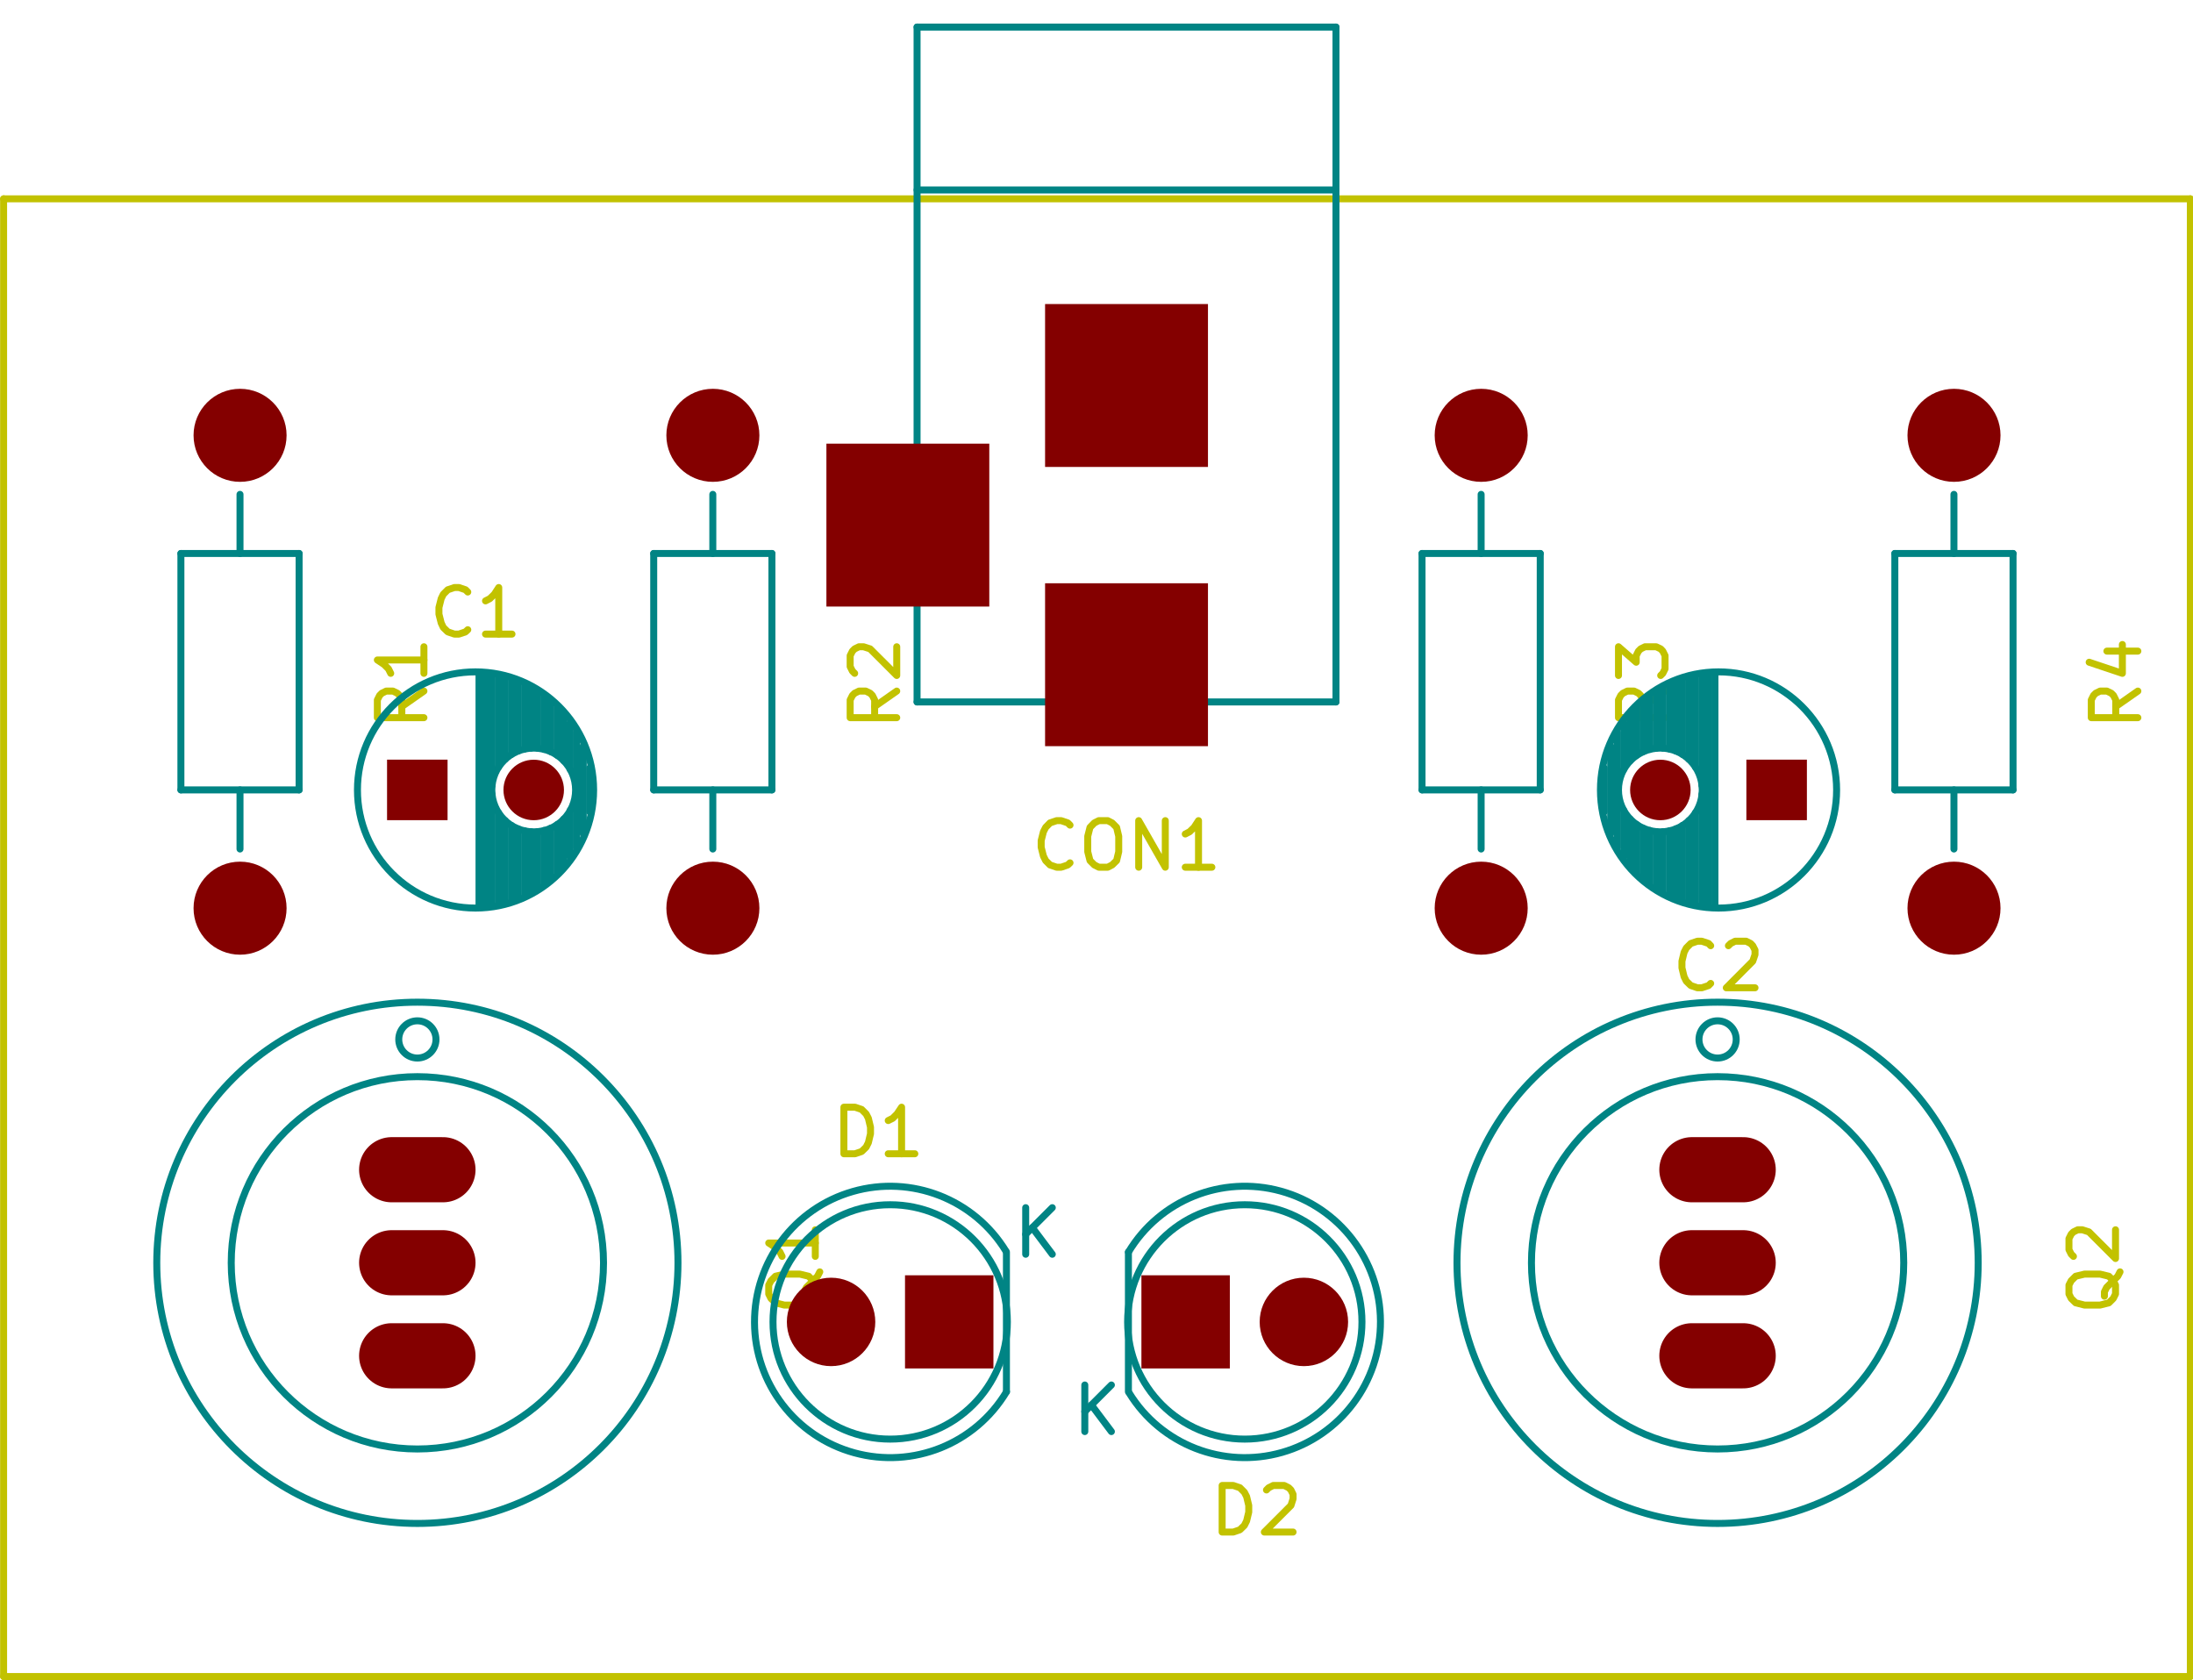
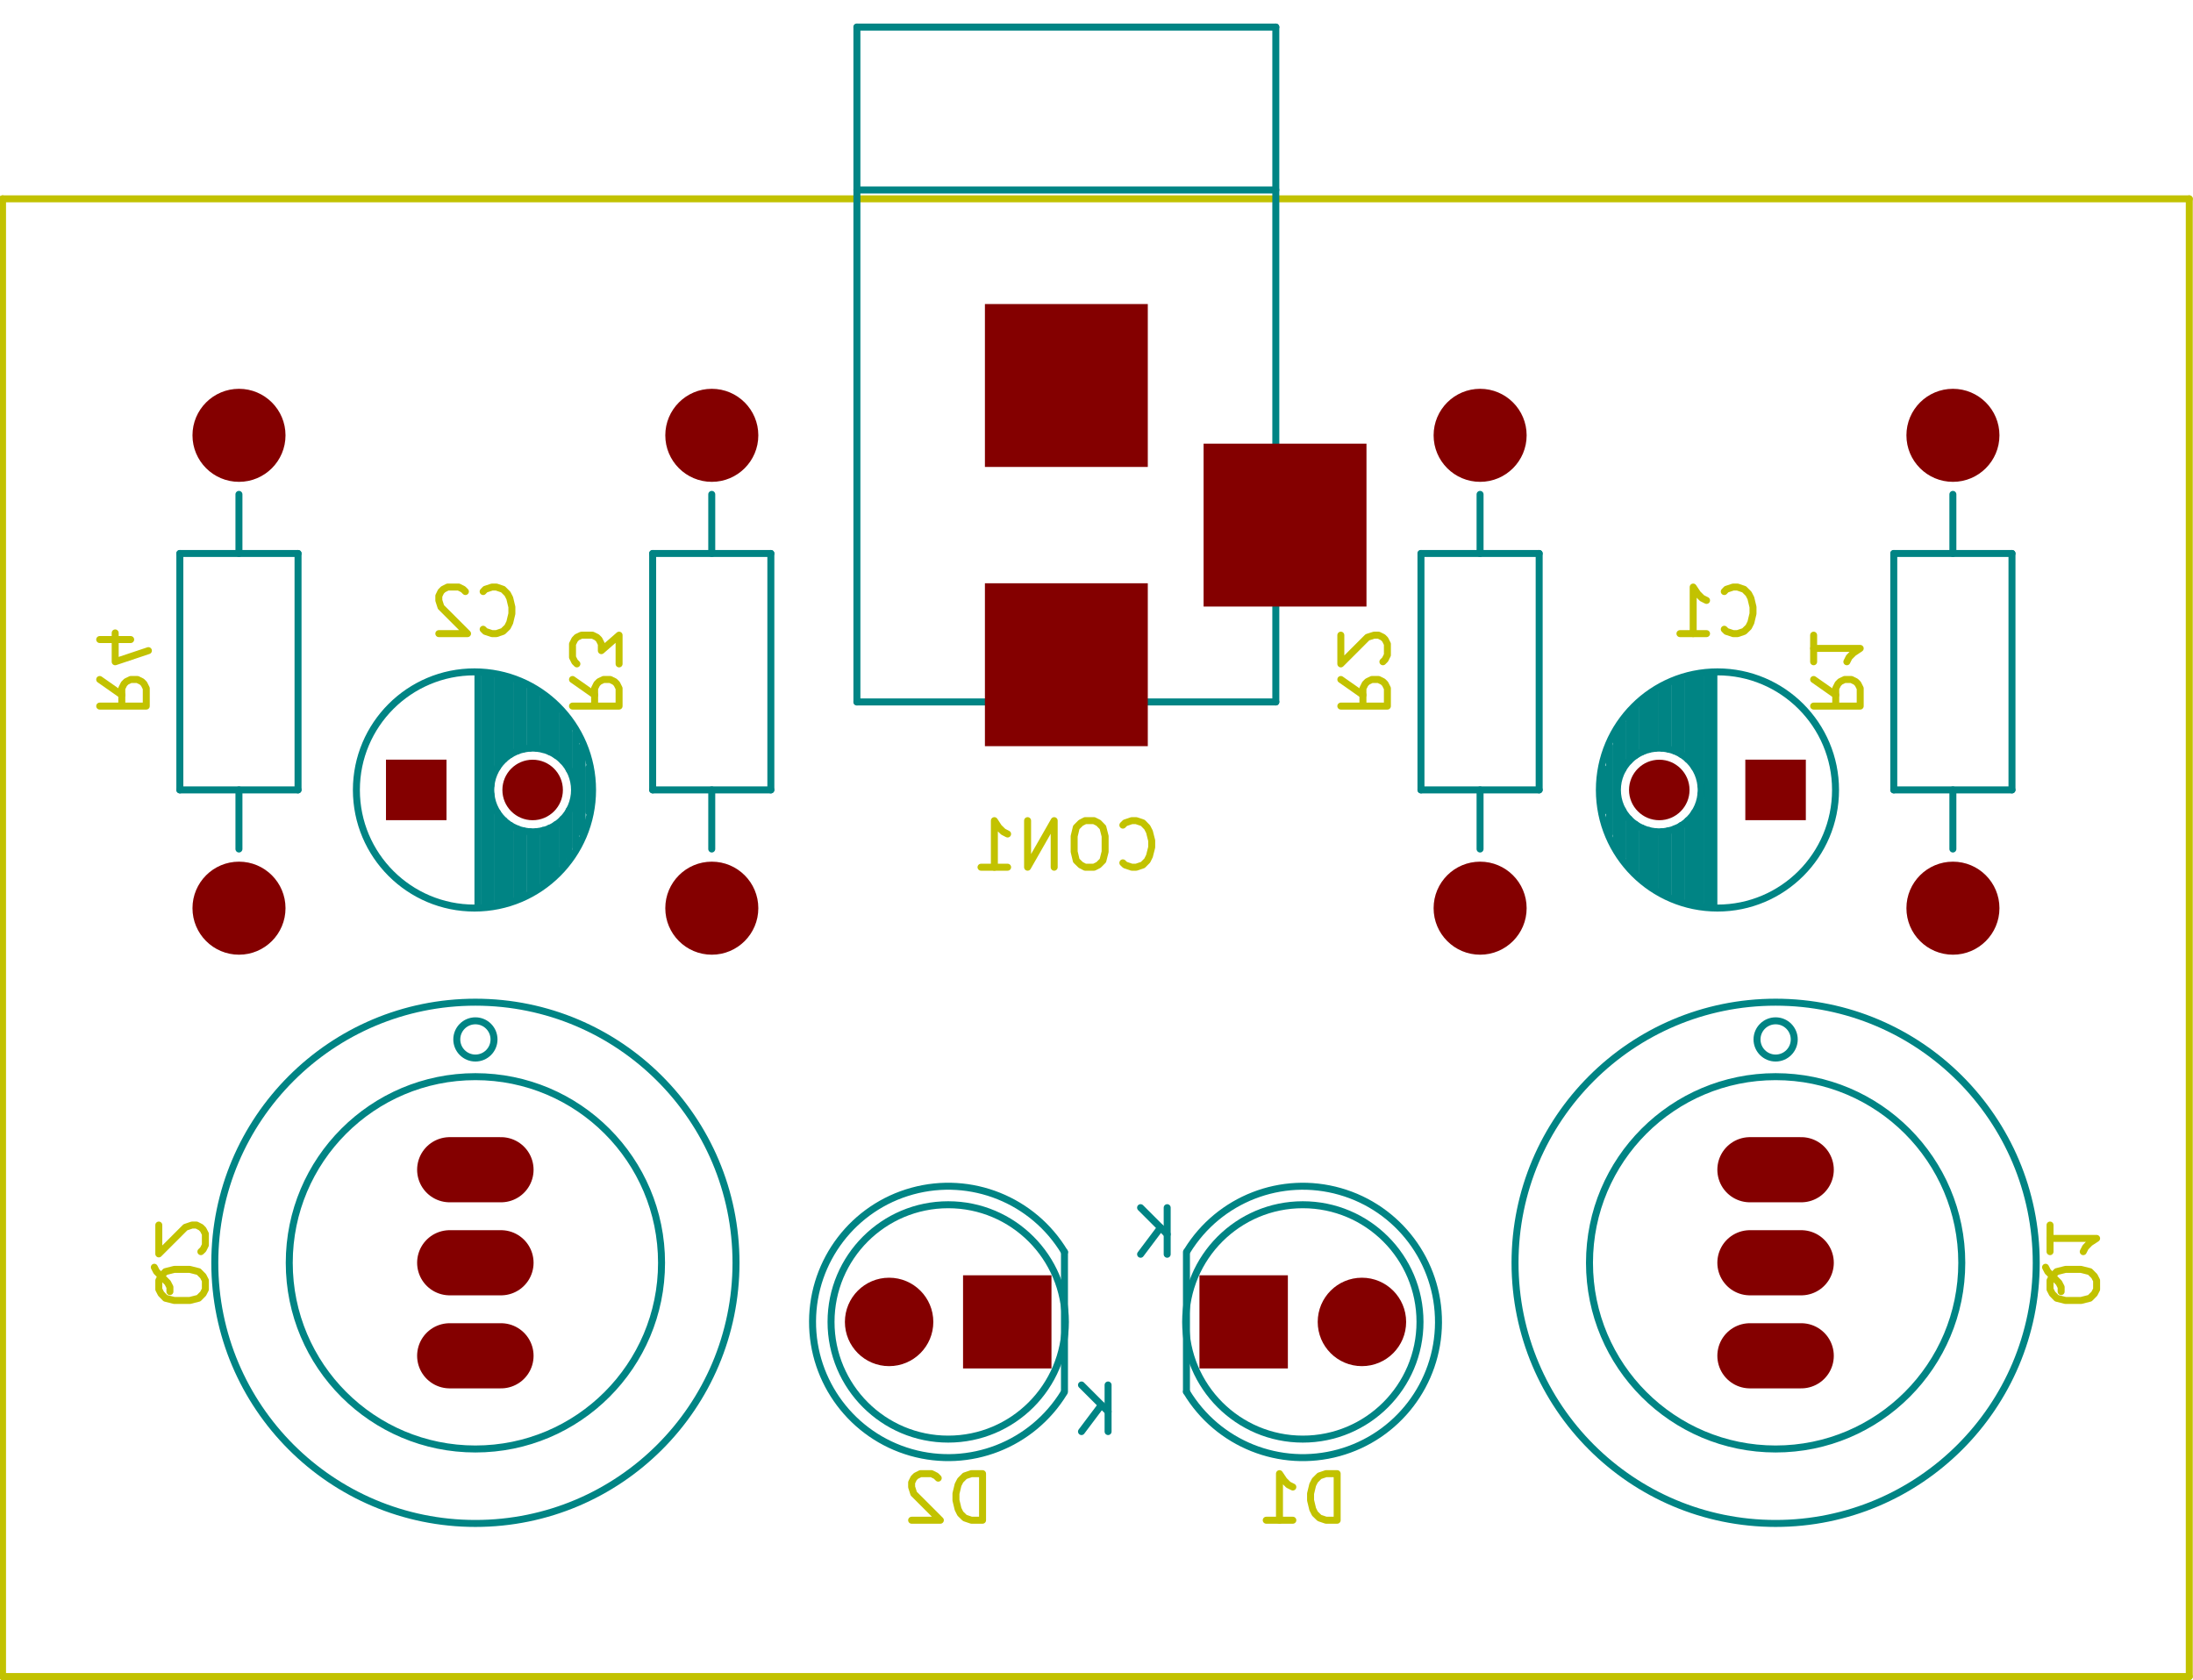
<svg xmlns="http://www.w3.org/2000/svg" version="1.1" width="4.712cm" height="3.609cm" viewBox="0 0 18550 14210 ">
  <g style="fill:#000000; fill-opacity:1;stroke:#000000; stroke-opacity:1; stroke-linecap:round; stroke-linejoin:round; " transform="translate(0 0) scale(1 1)">
</g>
  <g style="fill:#C2C200; fill-opacity:0.0;  stroke:#C2C200; stroke-width:-0; stroke-opacity:1;  stroke-linecap:round; stroke-linejoin:round;">
</g>
  <g style="fill:#C2C200; fill-opacity:0.0;  stroke:#C2C200; stroke-width:59.055; stroke-opacity:1;  stroke-linecap:round; stroke-linejoin:round;">
-     <path d="M29 14182 L18529 14182 " />
-     <path d="M18529 1682 L29 1682 " />
-     <path d="M29 14182 L29 1682 " />
-     <path d="M18529 1682 L18529 14182 " />
-     <path d="M9051 7299 L9032 7317 L8976 7336 L8938 7336 L8882 7317 L8845 7280 L8826 7242 L8807 7167 L8807 7111 L8826 7036 L8845 6999 L8882 6961 L8938 6942 L8976 6942 L9032 6961 L9051 6980 " />
-     <path d="M9295 6942 L9370 6942 L9407 6961 L9445 6999 L9463 7074 L9463 7205 L9445 7280 L9407 7317 L9370 7336 L9295 7336 L9257 7317 L9220 7280 L9201 7205 L9201 7074 L9220 6999 L9257 6961 L9295 6942 " />
-     <path d="M9632 7336 L9632 6942 L9857 7336 L9857 6942 " />
-     <path d="M10251 7336 L10026 7336 " />
-     <path d="M10138 7336 L10138 6942 L10101 6999 L10063 7036 L10026 7055 " />
-     <path d="M7138 9760 L7138 9366 L7232 9366 L7288 9385 L7326 9423 L7345 9460 L7363 9535 L7363 9591 L7345 9666 L7326 9704 L7288 9741 L7232 9760 L7138 9760 " />
-     <path d="M7738 9760 L7513 9760 " />
-     <path d="M7626 9760 L7626 9366 L7588 9423 L7551 9460 L7513 9479 " />
+     <path d="M18520 14182 L20 14182 " />
+     <path d="M20 1682 L18520 1682 " />
+     <path d="M18520 14182 L18520 1682 " />
+     <path d="M20 1682 L20 14182 " />
+     <path d="M9498 7299 L9517 7317 L9573 7336 L9611 7336 L9667 7317 L9704 7280 L9723 7242 L9742 7167 L9742 7111 L9723 7036 L9704 6999 L9667 6961 L9611 6942 L9573 6942 L9517 6961 L9498 6980 " />
+     <path d="M9254 6942 L9179 6942 L9142 6961 L9104 6999 L9086 7074 L9086 7205 L9104 7280 L9142 7317 L9179 7336 L9254 7336 L9292 7317 L9329 7280 L9348 7205 L9348 7074 L9329 6999 L9292 6961 L9254 6942 " />
+     <path d="M8917 7336 L8917 6942 L8692 7336 L8692 6942 " />
+     <path d="M8298 7336 L8523 7336 " />
+     <path d="M8411 7336 L8411 6942 L8448 6999 L8486 7036 L8523 7055 " />
+     <path d="M11311 12860 L11311 12466 L11217 12466 L11161 12485 L11123 12523 L11104 12560 L11086 12635 L11086 12691 L11104 12766 L11123 12804 L11161 12841 L11217 12860 L11311 12860 " />
+     <path d="M10711 12860 L10936 12860 " />
+     <path d="M10823 12860 L10823 12466 L10861 12523 L10898 12560 L10936 12579 " />
  </g>
  <g style="fill:#008484; fill-opacity:0.0;  stroke:#008484; stroke-width:59.055; stroke-opacity:1;  stroke-linecap:round; stroke-linejoin:round;">
-     <path d="M8676 10610 L8676 10216 " />
-     <path d="M8901 10610 L8732 10385 " />
-     <path d="M8901 10216 L8676 10441 " />
+     <path d="M9873 10610 L9873 10216 " />
+     <path d="M9648 10610 L9817 10385 " />
+     <path d="M9648 10216 L9873 10441 " />
  </g>
  <g style="fill:#C2C200; fill-opacity:0.0;  stroke:#C2C200; stroke-width:59.055; stroke-opacity:1;  stroke-linecap:round; stroke-linejoin:round;">
-     <path d="M10338 12960 L10338 12566 L10432 12566 L10488 12585 L10526 12623 L10545 12660 L10563 12735 L10563 12791 L10545 12866 L10526 12904 L10488 12941 L10432 12960 L10338 12960 " />
-     <path d="M10713 12604 L10732 12585 L10770 12566 L10863 12566 L10901 12585 L10920 12604 L10938 12641 L10938 12679 L10920 12735 L10695 12960 L10938 12960 " />
+     <path d="M8311 12860 L8311 12466 L8217 12466 L8161 12485 L8123 12523 L8104 12560 L8086 12635 L8086 12691 L8104 12766 L8123 12804 L8161 12841 L8217 12860 L8311 12860 " />
+     <path d="M7936 12504 L7917 12485 L7879 12466 L7786 12466 L7748 12485 L7729 12504 L7711 12541 L7711 12579 L7729 12635 L7954 12860 L7711 12860 " />
  </g>
  <g style="fill:#008484; fill-opacity:0.0;  stroke:#008484; stroke-width:59.055; stroke-opacity:1;  stroke-linecap:round; stroke-linejoin:round;">
-     <path d="M9176 12110 L9176 11716 " />
-     <path d="M9401 12110 L9232 11885 " />
-     <path d="M9401 11716 L9176 11941 " />
+     <path d="M9373 12110 L9373 11716 " />
+     <path d="M9148 12110 L9317 11885 " />
+     <path d="M9148 11716 L9373 11941 " />
  </g>
  <g style="fill:#C2C200; fill-opacity:0.0;  stroke:#C2C200; stroke-width:59.055; stroke-opacity:1;  stroke-linecap:round; stroke-linejoin:round;">
-     <path d="M6934 10759 L6915 10796 L6877 10834 L6821 10890 L6802 10928 L6802 10965 " />
-     <path d="M6896 10946 L6877 10984 L6840 11021 L6765 11040 L6634 11040 L6559 11021 L6521 10984 L6502 10946 L6502 10871 L6521 10834 L6559 10796 L6634 10778 L6765 10778 L6840 10796 L6877 10834 L6896 10871 L6896 10946 " />
-     <path d="M6896 10403 L6896 10628 " />
-     <path d="M6896 10515 L6502 10515 L6559 10553 L6596 10590 L6615 10628 " />
-     <path d="M17934 10759 L17915 10796 L17877 10834 L17821 10890 L17802 10928 L17802 10965 " />
-     <path d="M17896 10946 L17877 10984 L17840 11021 L17765 11040 L17634 11040 L17559 11021 L17521 10984 L17502 10946 L17502 10871 L17521 10834 L17559 10796 L17634 10778 L17765 10778 L17840 10796 L17877 10834 L17896 10871 L17896 10946 " />
-     <path d="M17540 10628 L17521 10609 L17502 10571 L17502 10478 L17521 10440 L17540 10421 L17577 10403 L17615 10403 L17671 10421 L17896 10646 L17896 10403 " />
-     <path d="M3956 5327 L3937 5345 L3881 5364 L3843 5364 L3787 5345 L3749 5308 L3731 5270 L3712 5195 L3712 5139 L3731 5064 L3749 5027 L3787 4989 L3843 4970 L3881 4970 L3937 4989 L3956 5008 " />
-     <path d="M4330 5364 L4106 5364 " />
-     <path d="M4218 5364 L4218 4970 L4181 5027 L4143 5064 L4106 5083 " />
-     <path d="M14471 8319 L14453 8337 L14396 8356 L14359 8356 L14303 8337 L14265 8300 L14246 8262 L14228 8187 L14228 8131 L14246 8056 L14265 8019 L14303 7981 L14359 7962 L14396 7962 L14453 7981 L14471 8000 " />
-     <path d="M14621 8000 L14640 7981 L14678 7962 L14771 7962 L14809 7981 L14827 8000 L14846 8037 L14846 8075 L14827 8131 L14603 8356 L14846 8356 " />
-     <path d="M18085 5846 L17898 5977 " />
-     <path d="M18085 6071 L17691 6071 L17691 5921 L17710 5883 L17729 5864 L17766 5846 L17823 5846 L17860 5864 L17879 5883 L17898 5921 L17898 6071 " />
-     <path d="M17823 5508 L18085 5508 " />
-     <path d="M17673 5602 L17954 5696 L17954 5452 " />
-     <path d="M14085 5846 L13898 5977 " />
-     <path d="M14085 6071 L13691 6071 L13691 5921 L13710 5883 L13729 5864 L13766 5846 L13823 5846 L13860 5864 L13879 5883 L13898 5921 L13898 6071 " />
-     <path d="M13691 5714 L13691 5471 L13841 5602 L13841 5546 L13860 5508 L13879 5489 L13916 5471 L14010 5471 L14048 5489 L14066 5508 L14085 5546 L14085 5658 L14066 5696 L14048 5714 " />
-     <path d="M7585 5846 L7398 5977 " />
-     <path d="M7585 6071 L7191 6071 L7191 5921 L7210 5883 L7229 5864 L7266 5846 L7323 5846 L7360 5864 L7379 5883 L7398 5921 L7398 6071 " />
-     <path d="M7229 5696 L7210 5677 L7191 5639 L7191 5546 L7210 5508 L7229 5489 L7266 5471 L7304 5471 L7360 5489 L7585 5714 L7585 5471 " />
-     <path d="M3585 5846 L3398 5977 " />
-     <path d="M3585 6071 L3191 6071 L3191 5921 L3210 5883 L3229 5864 L3266 5846 L3323 5846 L3360 5864 L3379 5883 L3398 5921 L3398 6071 " />
-     <path d="M3585 5471 L3585 5696 " />
-     <path d="M3585 5583 L3191 5583 L3248 5621 L3285 5658 L3304 5696 " />
+     <path d="M17304 10720 L17323 10757 L17361 10795 L17417 10851 L17436 10888 L17436 10926 " />
+     <path d="M17342 10907 L17361 10944 L17398 10982 L17473 11001 L17604 11001 L17679 10982 L17717 10944 L17736 10907 L17736 10832 L17717 10795 L17679 10757 L17604 10738 L17473 10738 L17398 10757 L17361 10795 L17342 10832 L17342 10907 " />
+     <path d="M17342 10363 L17342 10588 " />
+     <path d="M17342 10476 L17736 10476 L17679 10513 L17642 10551 L17623 10588 " />
+     <path d="M1304 10720 L1323 10757 L1361 10795 L1417 10851 L1436 10888 L1436 10926 " />
+     <path d="M1342 10907 L1361 10944 L1398 10982 L1473 11001 L1604 11001 L1679 10982 L1717 10944 L1736 10907 L1736 10832 L1717 10795 L1679 10757 L1604 10738 L1473 10738 L1398 10757 L1361 10795 L1342 10832 L1342 10907 " />
+     <path d="M1698 10588 L1717 10570 L1736 10532 L1736 10438 L1717 10401 L1698 10382 L1661 10363 L1623 10363 L1567 10382 L1342 10607 L1342 10363 " />
+     <path d="M14586 5323 L14604 5341 L14661 5360 L14698 5360 L14754 5341 L14792 5304 L14811 5266 L14829 5191 L14829 5135 L14811 5060 L14792 5023 L14754 4985 L14698 4966 L14661 4966 L14604 4985 L14586 5004 " />
+     <path d="M14211 5360 L14436 5360 " />
+     <path d="M14323 5360 L14323 4966 L14361 5023 L14398 5060 L14436 5079 " />
+     <path d="M4086 5323 L4104 5341 L4161 5360 L4198 5360 L4254 5341 L4292 5304 L4311 5266 L4329 5191 L4329 5135 L4311 5060 L4292 5023 L4254 4985 L4198 4966 L4161 4966 L4104 4985 L4086 5004 " />
+     <path d="M3936 5004 L3917 4985 L3879 4966 L3786 4966 L3748 4985 L3729 5004 L3711 5041 L3711 5079 L3729 5135 L3954 5360 L3711 5360 " />
+     <path d="M842 5748 L1029 5879 " />
+     <path d="M842 5973 L1236 5973 L1236 5823 L1217 5785 L1198 5766 L1161 5748 L1104 5748 L1067 5766 L1048 5785 L1029 5823 L1029 5973 " />
+     <path d="M1104 5410 L842 5410 " />
+     <path d="M1254 5504 L973 5598 L973 5354 " />
+     <path d="M4842 5748 L5029 5879 " />
+     <path d="M4842 5973 L5236 5973 L5236 5823 L5217 5785 L5198 5766 L5161 5748 L5104 5748 L5067 5766 L5048 5785 L5029 5823 L5029 5973 " />
+     <path d="M5236 5616 L5236 5373 L5086 5504 L5086 5448 L5067 5410 L5048 5391 L5011 5373 L4917 5373 L4879 5391 L4861 5410 L4842 5448 L4842 5560 L4861 5598 L4879 5616 " />
+     <path d="M11342 5748 L11529 5879 " />
+     <path d="M11342 5973 L11736 5973 L11736 5823 L11717 5785 L11698 5766 L11661 5748 L11604 5748 L11567 5766 L11548 5785 L11529 5823 L11529 5973 " />
+     <path d="M11698 5598 L11717 5579 L11736 5541 L11736 5448 L11717 5410 L11698 5391 L11661 5373 L11623 5373 L11567 5391 L11342 5616 L11342 5373 " />
+     <path d="M15342 5748 L15529 5879 " />
+     <path d="M15342 5973 L15736 5973 L15736 5823 L15717 5785 L15698 5766 L15661 5748 L15604 5748 L15567 5766 L15548 5785 L15529 5823 L15529 5973 " />
+     <path d="M15342 5373 L15342 5598 " />
+     <path d="M15342 5485 L15736 5485 L15679 5523 L15642 5560 L15623 5598 " />
  </g>
  <g style="fill:#008484; fill-opacity:0.0;  stroke:#008484; stroke-width:59.055; stroke-opacity:1;  stroke-linecap:round; stroke-linejoin:round;">
-     <path d="M11301 1607 L7757 1607 " />
-     <path d="M11301 229 L7757 229 " />
-     <path d="M7757 229 L7757 5938 " />
-     <path d="M7757 5938 L11301 5938 " />
-     <path d="M11301 5938 L11301 229 " />
-     <path d="M8507.83 10582.2 A1147.83 1147.83 0.0 1 0 8513.78 11773.1 " />
-     <path d="M8513 10591 L8513 11773 " />
-     <circle cx="7529.53" cy="11182.5" r="991.313" />
-     <path d="M9551.23 11782.9 A1147.83 1147.83 0.0 1 0 9545.28 10592 " />
-     <path d="M9545 11773 L9545 10591 " />
-     <circle cx="10529.5" cy="11182.5" r="991.313" />
-     <circle cx="3529.53" cy="8792.76" r="157.48" />
-     <circle cx="3529.53" cy="10682.5" r="1574.8" />
-     <circle cx="3529.53" cy="10682.5" r="2204.72" />
-     <circle cx="14529.5" cy="8792.76" r="157.48" />
-     <circle cx="14529.5" cy="10682.5" r="1574.8" />
-     <circle cx="14529.5" cy="10682.5" r="2204.72" />
-     <path d="M4051 5698 L4051 7666 " />
-     <path d="M4106 5701 L4106 7663 " />
-     <path d="M4161 5708 L4161 6645 " />
-     <path d="M4161 6719 L4161 7656 " />
-     <path d="M4216 5717 L4216 6489 " />
-     <path d="M4216 6875 L4216 7647 " />
-     <path d="M4271 5730 L4271 6423 " />
-     <path d="M4271 6941 L4271 7634 " />
-     <path d="M4326 5746 L4326 6381 " />
-     <path d="M4326 6983 L4326 7618 " />
-     <path d="M4381 5766 L4381 6353 " />
-     <path d="M4381 7011 L4381 7598 " />
-     <path d="M4437 5790 L4437 6336 " />
-     <path d="M4437 7028 L4437 7574 " />
-     <path d="M4492 5817 L4492 6328 " />
-     <path d="M4492 7036 L4492 7547 " />
-     <path d="M4547 5850 L4547 6329 " />
-     <path d="M4547 7035 L4547 7514 " />
-     <path d="M4602 5887 L4602 6339 " />
-     <path d="M4602 7025 L4602 7477 " />
-     <path d="M4657 5931 L4657 6358 " />
-     <path d="M4657 7006 L4657 7433 " />
-     <path d="M4712 5981 L4712 6389 " />
-     <path d="M4712 6975 L4712 7383 " />
-     <path d="M4767 6040 L4767 6435 " />
-     <path d="M4767 6929 L4767 7324 " />
-     <path d="M4822 6110 L4822 6509 " />
-     <path d="M4822 6855 L4822 7254 " />
-     <path d="M4877 6197 L4877 7167 " />
-     <path d="M4933 6310 L4933 7054 " />
-     <path d="M4988 6496 L4988 6868 " />
-     <circle cx="4513.78" cy="6682.53" r="354.331" />
-     <circle cx="4021.65" cy="6682.53" r="999.016" />
-     <path d="M14507 7666 L14507 5698 " />
-     <path d="M14452 7663 L14452 5701 " />
-     <path d="M14397 7656 L14397 6719 " />
-     <path d="M14397 6645 L14397 5708 " />
-     <path d="M14342 7647 L14342 6875 " />
-     <path d="M14342 6489 L14342 5717 " />
-     <path d="M14287 7634 L14287 6941 " />
-     <path d="M14287 6423 L14287 5730 " />
-     <path d="M14232 7618 L14232 6983 " />
-     <path d="M14232 6381 L14232 5746 " />
-     <path d="M14177 7598 L14177 7011 " />
-     <path d="M14177 6353 L14177 5766 " />
-     <path d="M14122 7574 L14122 7028 " />
-     <path d="M14122 6336 L14122 5790 " />
-     <path d="M14066 7547 L14066 7036 " />
-     <path d="M14066 6328 L14066 5817 " />
-     <path d="M14011 7514 L14011 7035 " />
-     <path d="M14011 6329 L14011 5850 " />
-     <path d="M13956 7477 L13956 7025 " />
-     <path d="M13956 6339 L13956 5887 " />
-     <path d="M13901 7433 L13901 7006 " />
-     <path d="M13901 6358 L13901 5931 " />
-     <path d="M13846 7383 L13846 6975 " />
-     <path d="M13846 6389 L13846 5981 " />
-     <path d="M13791 7324 L13791 6929 " />
-     <path d="M13791 6435 L13791 6040 " />
-     <path d="M13736 7254 L13736 6855 " />
-     <path d="M13736 6509 L13736 6110 " />
-     <path d="M13681 7167 L13681 6197 " />
-     <path d="M13625 7054 L13625 6310 " />
-     <path d="M13570 6868 L13570 6496 " />
-     <circle cx="14045.3" cy="6682.53" r="354.331" />
-     <circle cx="14537.4" cy="6682.53" r="999.016" />
-     <path d="M17029 4682 L17029 6682 " />
-     <path d="M17029 6682 L16029 6682 " />
-     <path d="M16029 6682 L16029 4682 " />
-     <path d="M16029 4682 L17029 4682 " />
-     <path d="M16529 4682 L16529 4182 " />
-     <path d="M16529 6682 L16529 7182 " />
-     <path d="M13029 4682 L13029 6682 " />
-     <path d="M13029 6682 L12029 6682 " />
-     <path d="M12029 6682 L12029 4682 " />
-     <path d="M12029 4682 L13029 4682 " />
-     <path d="M12529 4682 L12529 4182 " />
-     <path d="M12529 6682 L12529 7182 " />
-     <path d="M6529 4682 L6529 6682 " />
-     <path d="M6529 6682 L5529 6682 " />
-     <path d="M5529 6682 L5529 4682 " />
-     <path d="M5529 4682 L6529 4682 " />
-     <path d="M6029 4682 L6029 4182 " />
-     <path d="M6029 6682 L6029 7182 " />
-     <path d="M2529 4682 L2529 6682 " />
-     <path d="M2529 6682 L1529 6682 " />
-     <path d="M1529 6682 L1529 4682 " />
-     <path d="M1529 4682 L2529 4682 " />
-     <path d="M2029 4682 L2029 4182 " />
-     <path d="M2029 6682 L2029 7182 " />
+     <path d="M7248 1607 L10792 1607 " />
+     <path d="M7248 229 L10792 229 " />
+     <path d="M10792 229 L10792 5938 " />
+     <path d="M10792 5938 L7248 5938 " />
+     <path d="M7248 5938 L7248 229 " />
+     <path d="M10036.2 11773.1 A1147.83 1147.83 0.0 1 0 10042.2 10582.2 " />
+     <path d="M10036 10591 L10036 11773 " />
+     <circle cx="11020.5" cy="11182.5" r="991.313" />
+     <path d="M9004.72 10592 A1147.83 1147.83 0.0 1 0 8998.77 11782.9 " />
+     <path d="M9004 11773 L9004 10591 " />
+     <circle cx="8020.47" cy="11182.5" r="991.313" />
+     <circle cx="15020.5" cy="8792.76" r="157.48" />
+     <circle cx="15020.5" cy="10682.5" r="1574.8" />
+     <circle cx="15020.5" cy="10682.5" r="2204.72" />
+     <circle cx="4020.47" cy="8792.76" r="157.48" />
+     <circle cx="4020.47" cy="10682.5" r="1574.8" />
+     <circle cx="4020.47" cy="10682.5" r="2204.72" />
+     <path d="M14498 5698 L14498 7666 " />
+     <path d="M14443 5701 L14443 7663 " />
+     <path d="M14388 5708 L14388 6645 " />
+     <path d="M14388 6719 L14388 7656 " />
+     <path d="M14333 5717 L14333 6489 " />
+     <path d="M14333 6875 L14333 7647 " />
+     <path d="M14278 5730 L14278 6423 " />
+     <path d="M14278 6941 L14278 7634 " />
+     <path d="M14223 5746 L14223 6381 " />
+     <path d="M14223 6983 L14223 7618 " />
+     <path d="M14168 5766 L14168 6353 " />
+     <path d="M14168 7011 L14168 7598 " />
+     <path d="M14112 5790 L14112 6336 " />
+     <path d="M14112 7028 L14112 7574 " />
+     <path d="M14057 5817 L14057 6328 " />
+     <path d="M14057 7036 L14057 7547 " />
+     <path d="M14002 5850 L14002 6329 " />
+     <path d="M14002 7035 L14002 7514 " />
+     <path d="M13947 5887 L13947 6339 " />
+     <path d="M13947 7025 L13947 7477 " />
+     <path d="M13892 5931 L13892 6358 " />
+     <path d="M13892 7006 L13892 7433 " />
+     <path d="M13837 5981 L13837 6389 " />
+     <path d="M13837 6975 L13837 7383 " />
+     <path d="M13782 6040 L13782 6435 " />
+     <path d="M13782 6929 L13782 7324 " />
+     <path d="M13727 6110 L13727 6509 " />
+     <path d="M13727 6855 L13727 7254 " />
+     <path d="M13672 6197 L13672 7167 " />
+     <path d="M13616 6310 L13616 7054 " />
+     <path d="M13561 6496 L13561 6868 " />
+     <circle cx="14036.2" cy="6682.53" r="354.331" />
+     <circle cx="14528.3" cy="6682.53" r="999.016" />
+     <path d="M4042 7666 L4042 5698 " />
+     <path d="M4097 7663 L4097 5701 " />
+     <path d="M4152 7656 L4152 6719 " />
+     <path d="M4152 6645 L4152 5708 " />
+     <path d="M4207 7647 L4207 6875 " />
+     <path d="M4207 6489 L4207 5717 " />
+     <path d="M4262 7634 L4262 6941 " />
+     <path d="M4262 6423 L4262 5730 " />
+     <path d="M4317 7618 L4317 6983 " />
+     <path d="M4317 6381 L4317 5746 " />
+     <path d="M4372 7598 L4372 7011 " />
+     <path d="M4372 6353 L4372 5766 " />
+     <path d="M4427 7574 L4427 7028 " />
+     <path d="M4427 6336 L4427 5790 " />
+     <path d="M4483 7547 L4483 7036 " />
+     <path d="M4483 6328 L4483 5817 " />
+     <path d="M4538 7514 L4538 7035 " />
+     <path d="M4538 6329 L4538 5850 " />
+     <path d="M4593 7477 L4593 7025 " />
+     <path d="M4593 6339 L4593 5887 " />
+     <path d="M4648 7433 L4648 7006 " />
+     <path d="M4648 6358 L4648 5931 " />
+     <path d="M4703 7383 L4703 6975 " />
+     <path d="M4703 6389 L4703 5981 " />
+     <path d="M4758 7324 L4758 6929 " />
+     <path d="M4758 6435 L4758 6040 " />
+     <path d="M4813 7254 L4813 6855 " />
+     <path d="M4813 6509 L4813 6110 " />
+     <path d="M4868 7167 L4868 6197 " />
+     <path d="M4924 7054 L4924 6310 " />
+     <path d="M4979 6868 L4979 6496 " />
+     <circle cx="4504.72" cy="6682.53" r="354.331" />
+     <circle cx="4012.6" cy="6682.53" r="999.016" />
+     <path d="M1520 4682 L1520 6682 " />
+     <path d="M1520 6682 L2520 6682 " />
+     <path d="M2520 6682 L2520 4682 " />
+     <path d="M2520 4682 L1520 4682 " />
+     <path d="M2020 4682 L2020 4182 " />
+     <path d="M2020 6682 L2020 7182 " />
+     <path d="M5520 4682 L5520 6682 " />
+     <path d="M5520 6682 L6520 6682 " />
+     <path d="M6520 6682 L6520 4682 " />
+     <path d="M6520 4682 L5520 4682 " />
+     <path d="M6020 4682 L6020 4182 " />
+     <path d="M6020 6682 L6020 7182 " />
+     <path d="M12020 4682 L12020 6682 " />
+     <path d="M12020 6682 L13020 6682 " />
+     <path d="M13020 6682 L13020 4682 " />
+     <path d="M13020 4682 L12020 4682 " />
+     <path d="M12520 4682 L12520 4182 " />
+     <path d="M12520 6682 L12520 7182 " />
+     <path d="M16020 4682 L16020 6682 " />
+     <path d="M16020 6682 L17020 6682 " />
+     <path d="M17020 6682 L17020 4682 " />
+     <path d="M17020 4682 L16020 4682 " />
+     <path d="M16520 4682 L16520 4182 " />
+     <path d="M16520 6682 L16520 7182 " />
  </g>
  <g style="fill:#840000; fill-opacity:0.0;  stroke:#840000; stroke-width:59.055; stroke-opacity:1;  stroke-linecap:round; stroke-linejoin:round;">
</g>
  <g style="fill:#840000; fill-opacity:0.0;  stroke:#840000; stroke-width:0; stroke-opacity:1;  stroke-linecap:round; stroke-linejoin:round;">
</g>
  <g style="fill:#840000; fill-opacity:1.0;  stroke:#840000; stroke-width:0; stroke-opacity:1;  stroke-linecap:round; stroke-linejoin:round;">
-     <polyline style="fill-rule:evenodd;" points="8840,4934 10218,4934 10218,6312 8840,6312 8840,4934 " />
-     <polyline style="fill-rule:evenodd;" points="8840,2572 10218,2572 10218,3950 8840,3950 8840,2572 " />
-     <polyline style="fill-rule:evenodd;" points="6990,3753 8368,3753 8368,5131 6990,5131 6990,3753 " />
-     <polyline style="fill-rule:evenodd;" points="7655,10788 8403,10788 8403,11576 7655,11576 7655,10788 " />
-     <circle cx="7029.53" cy="11182.5" r="374.016" />
-   </g>
-   <g style="fill:#840000; fill-opacity:1.0;  stroke:#840000; stroke-width:39.37; stroke-opacity:1;  stroke-linecap:round; stroke-linejoin:round;">
- </g>
-   <g style="fill:#840000; fill-opacity:1.0;  stroke:#840000; stroke-width:0; stroke-opacity:1;  stroke-linecap:round; stroke-linejoin:round;">
-     <polyline style="fill-rule:evenodd;" points="10403,11576 9655,11576 9655,10788 10403,10788 10403,11576 " />
-     <circle cx="11029.5" cy="11182.5" r="374.016" />
+     <polyline style="fill-rule:evenodd;" points="9709,4934 8331,4934 8331,6312 9709,6312 9709,4934 " />
+     <polyline style="fill-rule:evenodd;" points="9709,2572 8331,2572 8331,3950 9709,3950 9709,2572 " />
+     <polyline style="fill-rule:evenodd;" points="11559,3753 10181,3753 10181,5131 11559,5131 11559,3753 " />
+     <polyline style="fill-rule:evenodd;" points="10894,10788 10146,10788 10146,11576 10894,11576 10894,10788 " />
+     <circle cx="11520.5" cy="11182.5" r="374.016" />
+   </g>
+   <g style="fill:#840000; fill-opacity:1.0;  stroke:#840000; stroke-width:39.37; stroke-opacity:1;  stroke-linecap:round; stroke-linejoin:round;">
+ </g>
+   <g style="fill:#840000; fill-opacity:1.0;  stroke:#840000; stroke-width:0; stroke-opacity:1;  stroke-linecap:round; stroke-linejoin:round;">
+     <polyline style="fill-rule:evenodd;" points="8146,11576 8894,11576 8894,10788 8146,10788 8146,11576 " />
+     <circle cx="7520.47" cy="11182.5" r="374.016" />
  </g>
  <g style="fill:#840000; fill-opacity:1.0;  stroke:#840000; stroke-width:39.37; stroke-opacity:1;  stroke-linecap:round; stroke-linejoin:round;">
</g>
  <g style="fill:#840000; fill-opacity:1.0;  stroke:#840000; stroke-width:551.181; stroke-opacity:1;  stroke-linecap:round; stroke-linejoin:round;">
</g>
  <g style="fill:#840000; fill-opacity:0.0;  stroke:#840000; stroke-width:551.181; stroke-opacity:1;  stroke-linecap:round; stroke-linejoin:round;">
-     <path d="M3746 10682 L3312 10682 " />
-     <path d="M3746 9895 L3312 9895 " />
-     <path d="M3746 11469 L3312 11469 " />
-     <path d="M14746 10682 L14312 10682 " />
-     <path d="M14746 9895 L14312 9895 " />
-     <path d="M14746 11469 L14312 11469 " />
+     <path d="M14803 10682 L15237 10682 " />
+     <path d="M14803 9895 L15237 9895 " />
+     <path d="M14803 11469 L15237 11469 " />
+     <path d="M3803 10682 L4237 10682 " />
+     <path d="M3803 9895 L4237 9895 " />
+     <path d="M3803 11469 L4237 11469 " />
  </g>
  <g style="fill:#840000; fill-opacity:0.0;  stroke:#840000; stroke-width:0; stroke-opacity:1;  stroke-linecap:round; stroke-linejoin:round;">
</g>
  <g style="fill:#840000; fill-opacity:1.0;  stroke:#840000; stroke-width:0; stroke-opacity:1;  stroke-linecap:round; stroke-linejoin:round;">
-     <polyline style="fill-rule:evenodd;" points="3273,6938 3273,6426 3785,6426 3785,6938 3273,6938 " />
-     <circle cx="4513.78" cy="6682.53" r="255.906" />
-   </g>
-   <g style="fill:#840000; fill-opacity:1.0;  stroke:#840000; stroke-width:39.37; stroke-opacity:1;  stroke-linecap:round; stroke-linejoin:round;">
- </g>
-   <g style="fill:#840000; fill-opacity:1.0;  stroke:#840000; stroke-width:0; stroke-opacity:1;  stroke-linecap:round; stroke-linejoin:round;">
-     <polyline style="fill-rule:evenodd;" points="15285,6426 15285,6938 14773,6938 14773,6426 15285,6426 " />
-     <circle cx="14045.3" cy="6682.53" r="255.906" />
-   </g>
-   <g style="fill:#840000; fill-opacity:1.0;  stroke:#840000; stroke-width:39.37; stroke-opacity:1;  stroke-linecap:round; stroke-linejoin:round;">
- </g>
-   <g style="fill:#840000; fill-opacity:1.0;  stroke:#840000; stroke-width:0; stroke-opacity:1;  stroke-linecap:round; stroke-linejoin:round;">
-     <circle cx="16529.5" cy="3682.53" r="393.5" />
-   </g>
-   <g style="fill:#840000; fill-opacity:1.0;  stroke:#840000; stroke-width:39.37; stroke-opacity:1;  stroke-linecap:round; stroke-linejoin:round;">
- </g>
-   <g style="fill:#840000; fill-opacity:1.0;  stroke:#840000; stroke-width:0; stroke-opacity:1;  stroke-linecap:round; stroke-linejoin:round;">
-     <circle cx="16529.5" cy="7682.53" r="393.5" />
-   </g>
-   <g style="fill:#840000; fill-opacity:1.0;  stroke:#840000; stroke-width:39.37; stroke-opacity:1;  stroke-linecap:round; stroke-linejoin:round;">
- </g>
-   <g style="fill:#840000; fill-opacity:1.0;  stroke:#840000; stroke-width:0; stroke-opacity:1;  stroke-linecap:round; stroke-linejoin:round;">
-     <circle cx="12529.5" cy="3682.53" r="393.5" />
-   </g>
-   <g style="fill:#840000; fill-opacity:1.0;  stroke:#840000; stroke-width:39.37; stroke-opacity:1;  stroke-linecap:round; stroke-linejoin:round;">
- </g>
-   <g style="fill:#840000; fill-opacity:1.0;  stroke:#840000; stroke-width:0; stroke-opacity:1;  stroke-linecap:round; stroke-linejoin:round;">
-     <circle cx="12529.5" cy="7682.53" r="393.5" />
-   </g>
-   <g style="fill:#840000; fill-opacity:1.0;  stroke:#840000; stroke-width:39.37; stroke-opacity:1;  stroke-linecap:round; stroke-linejoin:round;">
- </g>
-   <g style="fill:#840000; fill-opacity:1.0;  stroke:#840000; stroke-width:0; stroke-opacity:1;  stroke-linecap:round; stroke-linejoin:round;">
-     <circle cx="6029.53" cy="3682.53" r="393.5" />
-   </g>
-   <g style="fill:#840000; fill-opacity:1.0;  stroke:#840000; stroke-width:39.37; stroke-opacity:1;  stroke-linecap:round; stroke-linejoin:round;">
- </g>
-   <g style="fill:#840000; fill-opacity:1.0;  stroke:#840000; stroke-width:0; stroke-opacity:1;  stroke-linecap:round; stroke-linejoin:round;">
-     <circle cx="6029.53" cy="7682.53" r="393.5" />
-   </g>
-   <g style="fill:#840000; fill-opacity:1.0;  stroke:#840000; stroke-width:39.37; stroke-opacity:1;  stroke-linecap:round; stroke-linejoin:round;">
- </g>
-   <g style="fill:#840000; fill-opacity:1.0;  stroke:#840000; stroke-width:0; stroke-opacity:1;  stroke-linecap:round; stroke-linejoin:round;">
-     <circle cx="2029.53" cy="3682.53" r="393.5" />
-   </g>
-   <g style="fill:#840000; fill-opacity:1.0;  stroke:#840000; stroke-width:39.37; stroke-opacity:1;  stroke-linecap:round; stroke-linejoin:round;">
- </g>
-   <g style="fill:#840000; fill-opacity:1.0;  stroke:#840000; stroke-width:0; stroke-opacity:1;  stroke-linecap:round; stroke-linejoin:round;">
-     <circle cx="2029.53" cy="7682.53" r="393.5" />
+     <polyline style="fill-rule:evenodd;" points="15276,6938 15276,6426 14764,6426 14764,6938 15276,6938 " />
+     <circle cx="14036.2" cy="6682.53" r="255.906" />
+   </g>
+   <g style="fill:#840000; fill-opacity:1.0;  stroke:#840000; stroke-width:39.37; stroke-opacity:1;  stroke-linecap:round; stroke-linejoin:round;">
+ </g>
+   <g style="fill:#840000; fill-opacity:1.0;  stroke:#840000; stroke-width:0; stroke-opacity:1;  stroke-linecap:round; stroke-linejoin:round;">
+     <polyline style="fill-rule:evenodd;" points="3264,6426 3264,6938 3776,6938 3776,6426 3264,6426 " />
+     <circle cx="4504.72" cy="6682.53" r="255.906" />
+   </g>
+   <g style="fill:#840000; fill-opacity:1.0;  stroke:#840000; stroke-width:39.37; stroke-opacity:1;  stroke-linecap:round; stroke-linejoin:round;">
+ </g>
+   <g style="fill:#840000; fill-opacity:1.0;  stroke:#840000; stroke-width:0; stroke-opacity:1;  stroke-linecap:round; stroke-linejoin:round;">
+     <circle cx="2020.47" cy="3682.53" r="393.5" />
+   </g>
+   <g style="fill:#840000; fill-opacity:1.0;  stroke:#840000; stroke-width:39.37; stroke-opacity:1;  stroke-linecap:round; stroke-linejoin:round;">
+ </g>
+   <g style="fill:#840000; fill-opacity:1.0;  stroke:#840000; stroke-width:0; stroke-opacity:1;  stroke-linecap:round; stroke-linejoin:round;">
+     <circle cx="2020.47" cy="7682.53" r="393.5" />
+   </g>
+   <g style="fill:#840000; fill-opacity:1.0;  stroke:#840000; stroke-width:39.37; stroke-opacity:1;  stroke-linecap:round; stroke-linejoin:round;">
+ </g>
+   <g style="fill:#840000; fill-opacity:1.0;  stroke:#840000; stroke-width:0; stroke-opacity:1;  stroke-linecap:round; stroke-linejoin:round;">
+     <circle cx="6020.47" cy="3682.53" r="393.5" />
+   </g>
+   <g style="fill:#840000; fill-opacity:1.0;  stroke:#840000; stroke-width:39.37; stroke-opacity:1;  stroke-linecap:round; stroke-linejoin:round;">
+ </g>
+   <g style="fill:#840000; fill-opacity:1.0;  stroke:#840000; stroke-width:0; stroke-opacity:1;  stroke-linecap:round; stroke-linejoin:round;">
+     <circle cx="6020.47" cy="7682.53" r="393.5" />
+   </g>
+   <g style="fill:#840000; fill-opacity:1.0;  stroke:#840000; stroke-width:39.37; stroke-opacity:1;  stroke-linecap:round; stroke-linejoin:round;">
+ </g>
+   <g style="fill:#840000; fill-opacity:1.0;  stroke:#840000; stroke-width:0; stroke-opacity:1;  stroke-linecap:round; stroke-linejoin:round;">
+     <circle cx="12520.5" cy="3682.53" r="393.5" />
+   </g>
+   <g style="fill:#840000; fill-opacity:1.0;  stroke:#840000; stroke-width:39.37; stroke-opacity:1;  stroke-linecap:round; stroke-linejoin:round;">
+ </g>
+   <g style="fill:#840000; fill-opacity:1.0;  stroke:#840000; stroke-width:0; stroke-opacity:1;  stroke-linecap:round; stroke-linejoin:round;">
+     <circle cx="12520.5" cy="7682.53" r="393.5" />
+   </g>
+   <g style="fill:#840000; fill-opacity:1.0;  stroke:#840000; stroke-width:39.37; stroke-opacity:1;  stroke-linecap:round; stroke-linejoin:round;">
+ </g>
+   <g style="fill:#840000; fill-opacity:1.0;  stroke:#840000; stroke-width:0; stroke-opacity:1;  stroke-linecap:round; stroke-linejoin:round;">
+     <circle cx="16520.5" cy="3682.53" r="393.5" />
+   </g>
+   <g style="fill:#840000; fill-opacity:1.0;  stroke:#840000; stroke-width:39.37; stroke-opacity:1;  stroke-linecap:round; stroke-linejoin:round;">
+ </g>
+   <g style="fill:#840000; fill-opacity:1.0;  stroke:#840000; stroke-width:0; stroke-opacity:1;  stroke-linecap:round; stroke-linejoin:round;">
+     <circle cx="16520.5" cy="7682.53" r="393.5" />
  </g>
  <g style="fill:#840000; fill-opacity:1.0;  stroke:#840000; stroke-width:39.37; stroke-opacity:1;  stroke-linecap:round; stroke-linejoin:round;">
</g>
</svg>
